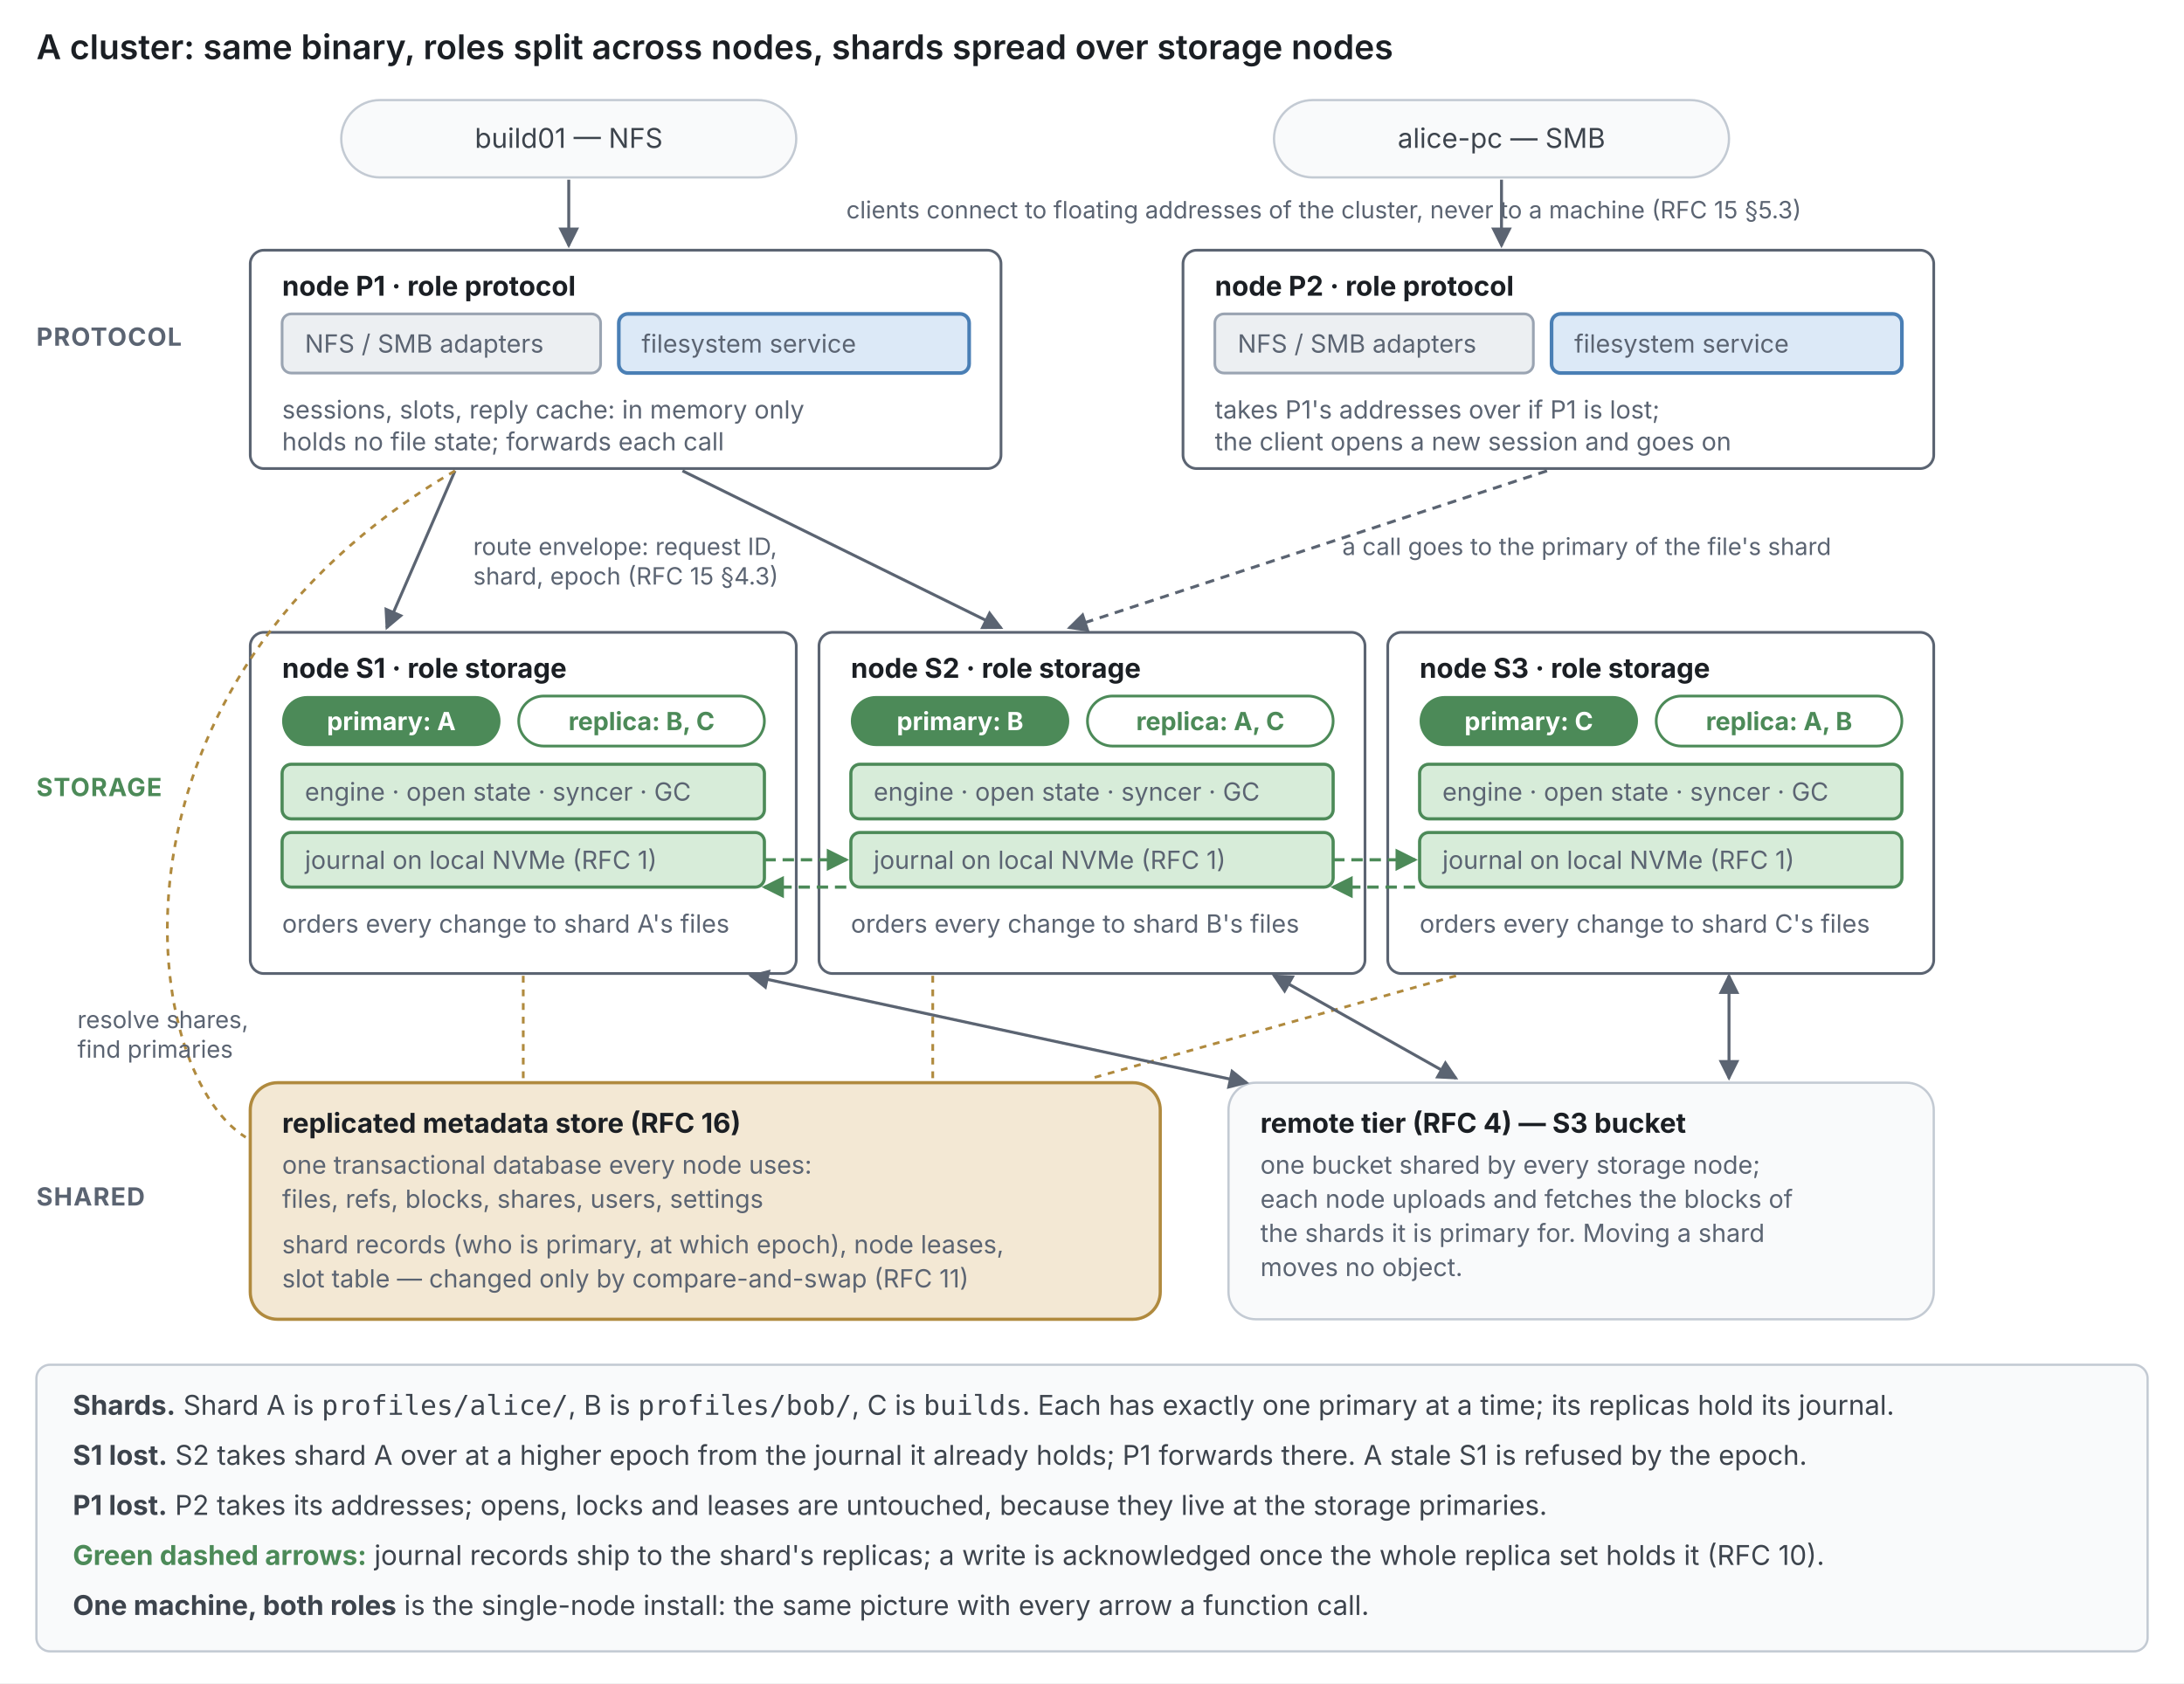
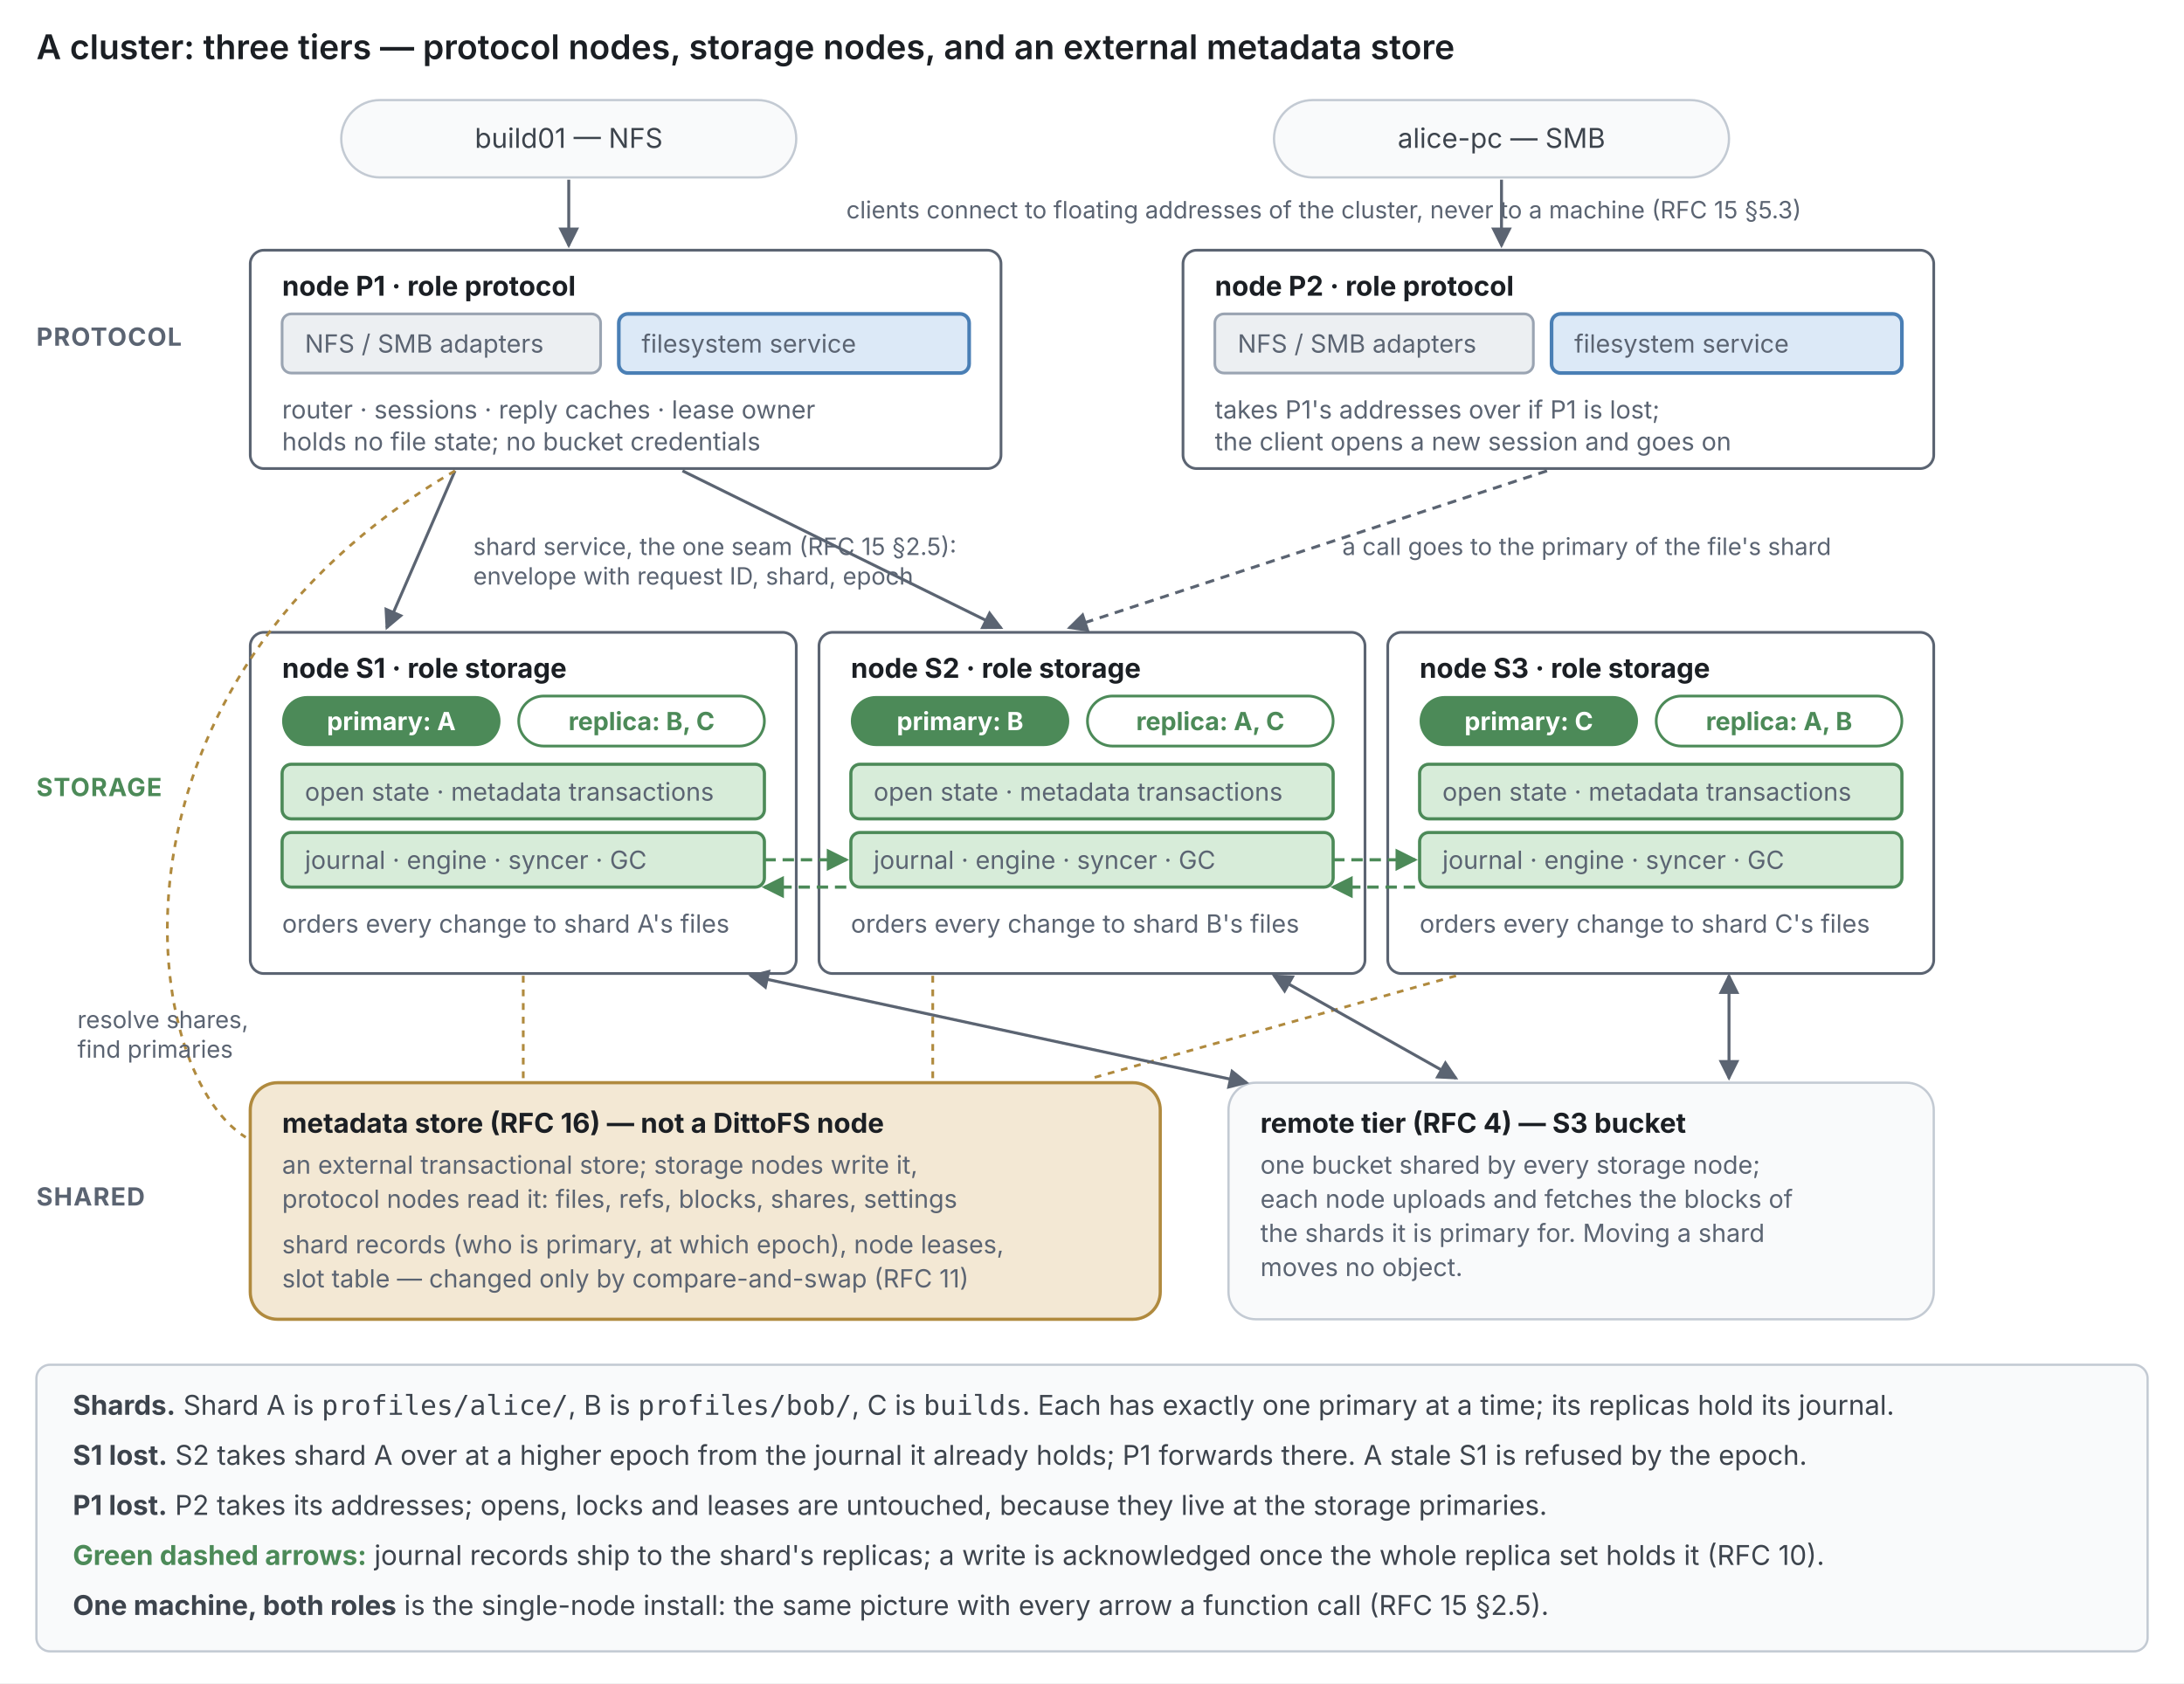
<svg xmlns="http://www.w3.org/2000/svg" viewBox="0 0 960 740" width="960" height="740" font-family="system-ui,-apple-system,Segoe UI,sans-serif">
  <defs>
    <style>
      .t{font-size:15px;font-weight:600;fill:#1b1f24}.h{font-size:12px;font-weight:700;fill:#1b1f24}
      .l{font-size:12px;fill:#3d444d}.s{font-size:11px;fill:#5b6472}
      .ada{fill:#eceff2;stroke:#9aa4b2;stroke-width:1.2}
      .vfs{fill:#dce9f7;stroke:#4a7fb5;stroke-width:1.6}
      .meta{fill:#f3e8d4;stroke:#b08a3e;stroke-width:1.4}
      .data{fill:#d7ecd9;stroke:#4c8a58;stroke-width:1.4}
      .ext{fill:#f9fafb;stroke:#c3cad3;stroke-width:1}
      .node{fill:#ffffff;stroke:#5b6472;stroke-width:1.2}
      .role{font-size:11px;font-weight:700;fill:#5b6472;letter-spacing:.04em}
      .arr{stroke:#5b6472;stroke-width:1.3;fill:none;marker-end:url(#a)}
      .arr2{stroke:#5b6472;stroke-width:1.3;fill:none;marker-end:url(#a);marker-start:url(#b)}
      .rep{stroke:#4c8a58;stroke-width:1.4;fill:none;stroke-dasharray:5 3;marker-end:url(#g)}
      .kv{stroke:#b08a3e;stroke-width:1.2;fill:none;stroke-dasharray:3 3}
      .al{font-size:10.5px;fill:#5b6472}
      .pri{fill:#4c8a58}.pt{font-size:11px;font-weight:700;fill:#ffffff}
      .rp{fill:#ffffff;stroke:#4c8a58;stroke-width:1.2}.rt{font-size:11px;font-weight:700;fill:#4c8a58}
    </style>
    <marker id="a" viewBox="0 0 8 8" refX="7" refY="4" markerWidth="7" markerHeight="7" orient="auto">
      <path d="M0,0 L8,4 L0,8 z" fill="#5b6472" />
    </marker>
    <marker id="b" viewBox="0 0 8 8" refX="1" refY="4" markerWidth="7" markerHeight="7" orient="auto">
      <path d="M8,0 L0,4 L8,8 z" fill="#5b6472" />
    </marker>
    <marker id="g" viewBox="0 0 8 8" refX="7" refY="4" markerWidth="7" markerHeight="7" orient="auto">
      <path d="M0,0 L8,4 L0,8 z" fill="#4c8a58" />
    </marker>
  </defs>
  <rect width="960" height="740" fill="#ffffff" />
-   <text x="16" y="26" class="t">A cluster: same binary, roles split across nodes, shards spread over storage nodes</text>
+   <text x="16" y="26" class="t">A cluster: three tiers — protocol nodes, storage nodes, and an external metadata store</text>
  <rect x="150" y="44" width="200" height="34" rx="17" class="ext" />
  <text x="250" y="65" class="l" text-anchor="middle">build01 — NFS</text>
  <rect x="560" y="44" width="200" height="34" rx="17" class="ext" />
  <text x="660" y="65" class="l" text-anchor="middle">alice-pc — SMB</text>
  <path d="M250,79 L250,108" class="arr" />
  <path d="M660,79 L660,108" class="arr" />
  <text x="372" y="96" class="al">clients connect to floating addresses of the cluster, never to a machine (RFC 15 §5.3)</text>
  <text x="16" y="152" class="role">PROTOCOL</text>
  <rect x="110" y="110" width="330" height="96" rx="6" class="node" />
  <text x="124" y="130" class="h">node P1 · role protocol</text>
  <rect x="124" y="138" width="140" height="26" rx="4" class="ada" />
  <text x="134" y="155" class="s">NFS / SMB adapters</text>
  <rect x="272" y="138" width="154" height="26" rx="4" class="vfs" />
  <text x="282" y="155" class="s">filesystem service</text>
-   <text x="124" y="184" class="s">sessions, slots, reply cache: in memory only</text>
-   <text x="124" y="198" class="s">holds no file state; forwards each call</text>
+   <text x="124" y="184" class="s">router · sessions · reply caches · lease owner</text>
+   <text x="124" y="198" class="s">holds no file state; no bucket credentials</text>
  <rect x="520" y="110" width="330" height="96" rx="6" class="node" />
  <text x="534" y="130" class="h">node P2 · role protocol</text>
  <rect x="534" y="138" width="140" height="26" rx="4" class="ada" />
  <text x="544" y="155" class="s">NFS / SMB adapters</text>
  <rect x="682" y="138" width="154" height="26" rx="4" class="vfs" />
  <text x="692" y="155" class="s">filesystem service</text>
  <text x="534" y="184" class="s">takes P1's addresses over if P1 is lost;</text>
  <text x="534" y="198" class="s">the client opens a new session and goes on</text>
  <path d="M200,207 L170,276" class="arr" />
  <path d="M300,207 L440,276" class="arr" />
  <path d="M680,207 L470,276" class="arr" style="stroke-dasharray:4 3" />
-   <text x="208" y="244" class="al">route envelope: request ID,</text>
-   <text x="208" y="257" class="al">shard, epoch (RFC 15 §4.3)</text>
+   <text x="208" y="244" class="al">shard service, the one seam (RFC 15 §2.5):</text>
+   <text x="208" y="257" class="al">envelope with request ID, shard, epoch</text>
  <text x="590" y="244" class="al">a call goes to the primary of the file's shard</text>
  <text x="16" y="350" class="role" style="fill:#4c8a58">STORAGE</text>
  <rect x="110" y="278" width="240" height="150" rx="6" class="node" />
  <text x="124" y="298" class="h">node S1 · role storage</text>
  <rect x="124" y="306" width="96" height="22" rx="11" class="pri" />
  <text x="172" y="321" class="pt" text-anchor="middle">primary: A</text>
  <rect x="228" y="306" width="108" height="22" rx="11" class="rp" />
  <text x="282" y="321" class="rt" text-anchor="middle">replica: B, C</text>
  <rect x="124" y="336" width="212" height="24" rx="4" class="data" />
-   <text x="134" y="352" class="s">engine · open state · syncer · GC</text>
+   <text x="134" y="352" class="s">open state · metadata transactions</text>
  <rect x="124" y="366" width="212" height="24" rx="4" class="data" />
-   <text x="134" y="382" class="s">journal on local NVMe (RFC 1)</text>
+   <text x="134" y="382" class="s">journal · engine · syncer · GC</text>
  <text x="124" y="410" class="s">orders every change to shard A's files</text>
  <rect x="360" y="278" width="240" height="150" rx="6" class="node" />
  <text x="374" y="298" class="h">node S2 · role storage</text>
  <rect x="374" y="306" width="96" height="22" rx="11" class="pri" />
  <text x="422" y="321" class="pt" text-anchor="middle">primary: B</text>
  <rect x="478" y="306" width="108" height="22" rx="11" class="rp" />
  <text x="532" y="321" class="rt" text-anchor="middle">replica: A, C</text>
  <rect x="374" y="336" width="212" height="24" rx="4" class="data" />
-   <text x="384" y="352" class="s">engine · open state · syncer · GC</text>
+   <text x="384" y="352" class="s">open state · metadata transactions</text>
  <rect x="374" y="366" width="212" height="24" rx="4" class="data" />
-   <text x="384" y="382" class="s">journal on local NVMe (RFC 1)</text>
+   <text x="384" y="382" class="s">journal · engine · syncer · GC</text>
  <text x="374" y="410" class="s">orders every change to shard B's files</text>
  <rect x="610" y="278" width="240" height="150" rx="6" class="node" />
  <text x="624" y="298" class="h">node S3 · role storage</text>
  <rect x="624" y="306" width="96" height="22" rx="11" class="pri" />
  <text x="672" y="321" class="pt" text-anchor="middle">primary: C</text>
  <rect x="728" y="306" width="108" height="22" rx="11" class="rp" />
  <text x="782" y="321" class="rt" text-anchor="middle">replica: A, B</text>
  <rect x="624" y="336" width="212" height="24" rx="4" class="data" />
-   <text x="634" y="352" class="s">engine · open state · syncer · GC</text>
+   <text x="634" y="352" class="s">open state · metadata transactions</text>
  <rect x="624" y="366" width="212" height="24" rx="4" class="data" />
-   <text x="634" y="382" class="s">journal on local NVMe (RFC 1)</text>
+   <text x="634" y="382" class="s">journal · engine · syncer · GC</text>
  <text x="624" y="410" class="s">orders every change to shard C's files</text>
  <path d="M336,378 L372,378" class="rep" />
  <path d="M586,378 L622,378" class="rep" />
  <path d="M372,390 L336,390" class="rep" />
  <path d="M622,390 L586,390" class="rep" />
  <text x="16" y="530" class="role">SHARED</text>
  <rect x="110" y="476" width="400" height="104" rx="12" class="meta" />
-   <text x="124" y="498" class="h">replicated metadata store (RFC 16)</text>
-   <text x="124" y="516" class="s">one transactional database every node uses:</text>
-   <text x="124" y="531" class="s">files, refs, blocks, shares, users, settings</text>
+   <text x="124" y="498" class="h">metadata store (RFC 16) — not a DittoFS node</text>
+   <text x="124" y="516" class="s">an external transactional store; storage nodes write it,</text>
+   <text x="124" y="531" class="s">protocol nodes read it: files, refs, blocks, shares, settings</text>
  <text x="124" y="551" class="s">shard records (who is primary, at which epoch), node leases,</text>
  <text x="124" y="566" class="s">slot table — changed only by compare-and-swap (RFC 11)</text>
  <path d="M230,429 L230,474" class="kv" />
  <path d="M410,429 L410,474" class="kv" />
  <path d="M640,429 L480,474" class="kv" />
  <path d="M200,207 C40,300 60,470 108,500" class="kv" />
  <text x="34" y="452" class="al">resolve shares,</text>
  <text x="34" y="465" class="al">find primaries</text>
  <rect x="540" y="476" width="310" height="104" rx="12" class="ext" />
  <text x="554" y="498" class="h">remote tier (RFC 4) — S3 bucket</text>
  <text x="554" y="516" class="s">one bucket shared by every storage node;</text>
  <text x="554" y="531" class="s">each node uploads and fetches the blocks of</text>
  <text x="554" y="546" class="s">the shards it is primary for. Moving a shard</text>
  <text x="554" y="561" class="s">moves no object.</text>
  <path d="M330,429 L548,476" class="arr2" />
  <path d="M560,429 L640,474" class="arr2" />
  <path d="M760,429 L760,474" class="arr2" />
  <rect x="16" y="600" width="928" height="126" rx="6" class="ext" />
  <text x="32" y="622" class="l">
    <tspan font-weight="700">Shards.</tspan> Shard A is <tspan font-family="ui-monospace,Menlo,monospace">profiles/alice/</tspan>, B is <tspan font-family="ui-monospace,Menlo,monospace">profiles/bob/</tspan>, C is <tspan font-family="ui-monospace,Menlo,monospace">builds</tspan>. Each has exactly one primary at a time; its replicas hold its journal.</text>
  <text x="32" y="644" class="l">
    <tspan font-weight="700">S1 lost.</tspan> S2 takes shard A over at a higher epoch from the journal it already holds; P1 forwards there. A stale S1 is refused by the epoch.</text>
  <text x="32" y="666" class="l">
    <tspan font-weight="700">P1 lost.</tspan> P2 takes its addresses; opens, locks and leases are untouched, because they live at the storage primaries.</text>
  <text x="32" y="688" class="l">
    <tspan font-weight="700" fill="#4c8a58">Green dashed arrows:</tspan> journal records ship to the shard's replicas; a write is acknowledged once the whole replica set holds it (RFC 10).</text>
  <text x="32" y="710" class="l">
-     <tspan font-weight="700">One machine, both roles</tspan> is the single-node install: the same picture with every arrow a function call.</text>
+     <tspan font-weight="700">One machine, both roles</tspan> is the single-node install: the same picture with every arrow a function call (RFC 15 §2.5).</text>
</svg>
